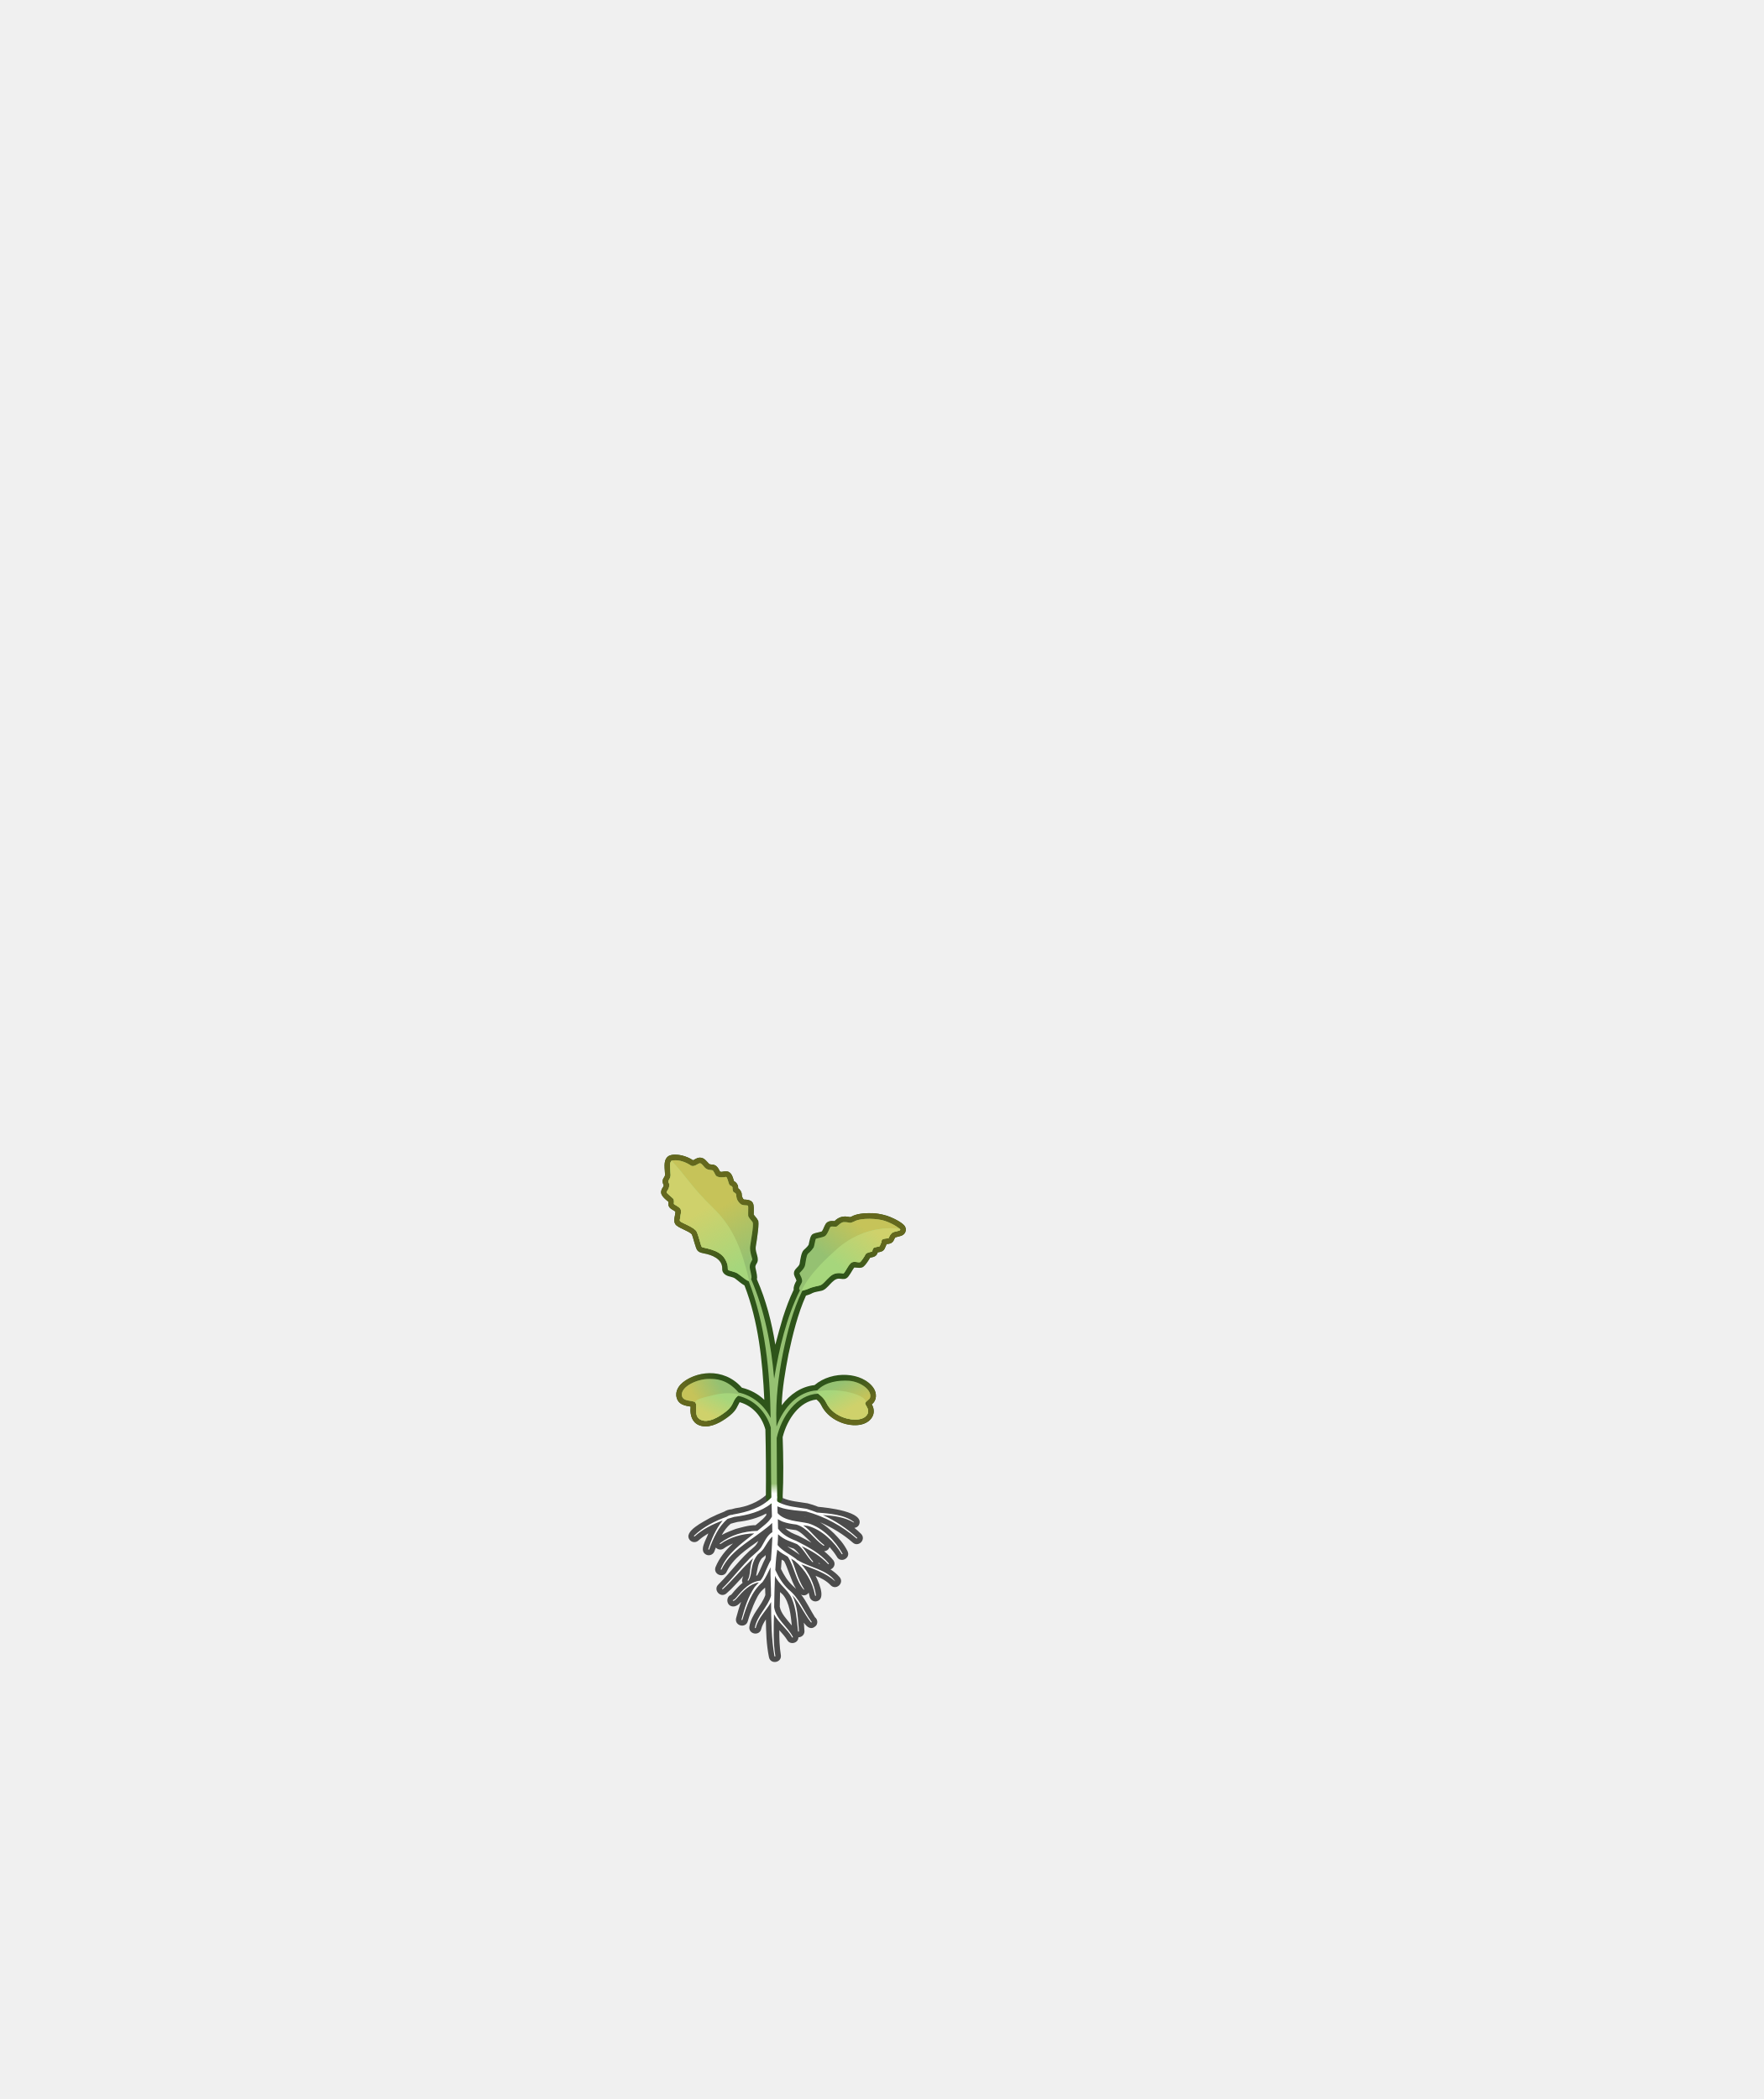
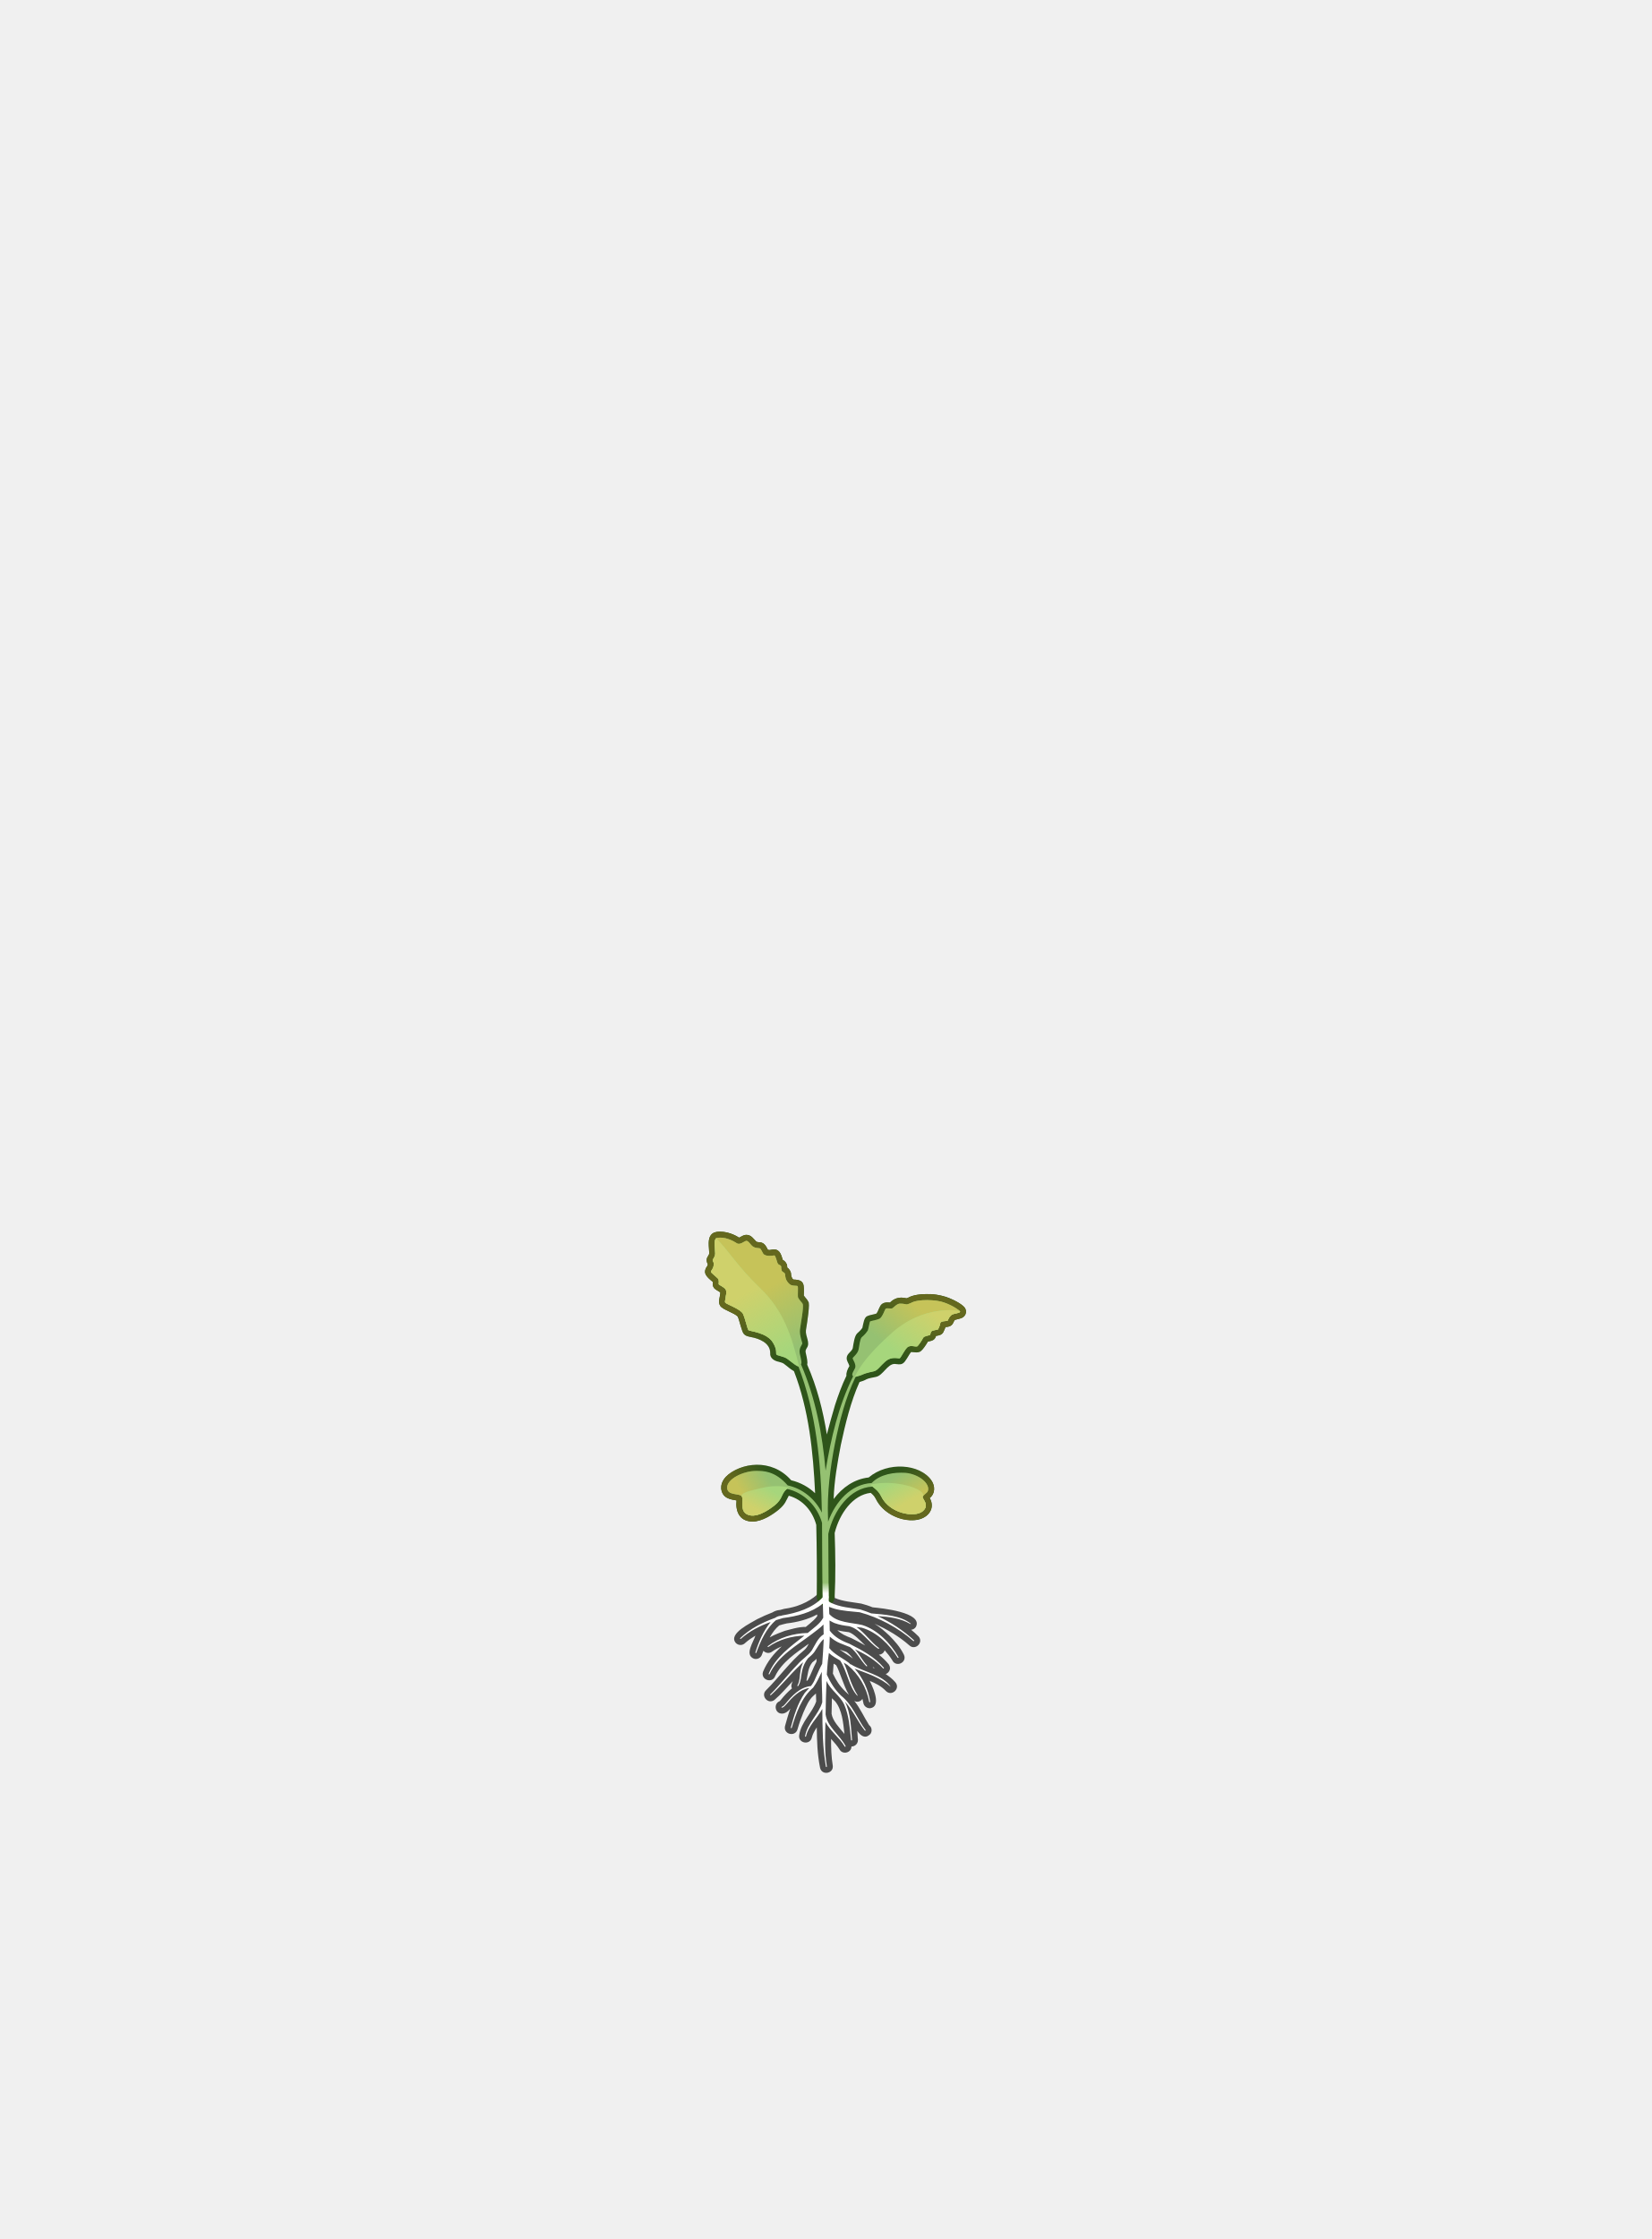
- <svg xmlns="http://www.w3.org/2000/svg" id="Layer_2" data-name="Layer 2" viewBox="0 0 394 469">
+ <svg xmlns="http://www.w3.org/2000/svg" id="Layer_2" data-name="Layer 2" viewBox="0 0 346 469">
  <defs>
    <linearGradient id="linear-gradient" x1="192.523" y1="318.46" x2="185.913" y2="307.011" gradientUnits="userSpaceOnUse">
      <stop offset="0" stop-color="#64681e" />
      <stop offset=".318" stop-color="#64681e" />
      <stop offset=".851" stop-color="#64681e" stop-opacity="0" />
      <stop offset="1" stop-color="#64681e" stop-opacity="0" />
    </linearGradient>
    <linearGradient id="linear-gradient-2" x1="152.92" y1="315.463" x2="165.221" y2="308.36" gradientUnits="userSpaceOnUse">
      <stop offset="0" stop-color="#64681e" />
      <stop offset=".206" stop-color="#64681e" />
      <stop offset=".757" stop-color="#64681e" stop-opacity="0" />
      <stop offset="1" stop-color="#64681e" stop-opacity="0" />
    </linearGradient>
    <linearGradient id="linear-gradient-3" x1="196.986" y1="269.519" x2="179.321" y2="290.571" gradientUnits="userSpaceOnUse">
      <stop offset="0" stop-color="#64681e" />
      <stop offset=".206" stop-color="#64681e" />
      <stop offset=".619" stop-color="#64681e" stop-opacity="0" />
      <stop offset="1" stop-color="#64681e" stop-opacity="0" />
    </linearGradient>
    <linearGradient id="linear-gradient-4" x1="151.45" y1="257.125" x2="168.735" y2="287.063" gradientUnits="userSpaceOnUse">
      <stop offset=".488" stop-color="#64681e" />
      <stop offset=".871" stop-color="#64681e" stop-opacity="0" />
      <stop offset="1" stop-color="#64681e" stop-opacity="0" />
    </linearGradient>
    <linearGradient id="linear-gradient-5" x1="191.973" y1="317.366" x2="186.599" y2="308.059" gradientUnits="userSpaceOnUse">
      <stop offset="0" stop-color="#c6c359" />
      <stop offset=".327" stop-color="#c6c359" />
      <stop offset=".861" stop-color="#c6c359" stop-opacity="0" />
      <stop offset="1" stop-color="#c6c359" stop-opacity="0" />
    </linearGradient>
    <linearGradient id="linear-gradient-6" x1="154.01" y1="314.84" x2="163.966" y2="309.092" gradientUnits="userSpaceOnUse">
      <stop offset=".003" stop-color="#c6c359" />
      <stop offset=".201" stop-color="#c6c359" />
      <stop offset=".756" stop-color="#c6c359" stop-opacity="0" />
      <stop offset="1" stop-color="#c6c359" stop-opacity="0" />
    </linearGradient>
    <linearGradient id="linear-gradient-7" x1="196.178" y1="270.488" x2="180.18" y2="289.553" gradientUnits="userSpaceOnUse">
      <stop offset="0" stop-color="#c6c359" />
      <stop offset=".201" stop-color="#c6c359" />
      <stop offset=".623" stop-color="#c6c359" stop-opacity="0" />
      <stop offset="1" stop-color="#c6c359" stop-opacity="0" />
    </linearGradient>
    <linearGradient id="linear-gradient-8" x1="152.071" y1="258.197" x2="168.039" y2="285.853" gradientUnits="userSpaceOnUse">
      <stop offset="0" stop-color="#c6c359" />
      <stop offset=".45" stop-color="#c6c359" />
      <stop offset=".879" stop-color="#c6c359" stop-opacity="0" />
      <stop offset="1" stop-color="#c6c359" stop-opacity="0" />
    </linearGradient>
    <linearGradient id="linear-gradient-9" x1="191.228" y1="317.796" x2="186.05" y2="308.827" gradientUnits="userSpaceOnUse">
      <stop offset="0" stop-color="#cfd16b" />
      <stop offset=".318" stop-color="#cfd16b" />
      <stop offset=".842" stop-color="#cfd16b" stop-opacity="0" />
      <stop offset="1" stop-color="#cfd16b" stop-opacity="0" />
    </linearGradient>
    <linearGradient id="linear-gradient-10" x1="157.329" y1="317.672" x2="161.994" y2="309.591" gradientUnits="userSpaceOnUse">
      <stop offset="0" stop-color="#cfd16b" />
      <stop offset=".199" stop-color="#cfd16b" />
      <stop offset=".746" stop-color="#cfd16b" stop-opacity="0" />
      <stop offset="1" stop-color="#cfd16b" stop-opacity="0" />
    </linearGradient>
    <linearGradient id="linear-gradient-11" x1="197.87" y1="271.922" x2="181.991" y2="290.847" gradientUnits="userSpaceOnUse">
      <stop offset="0" stop-color="#cfd16b" />
      <stop offset=".159" stop-color="#cfd16b" />
      <stop offset=".617" stop-color="#cfd16b" stop-opacity="0" />
      <stop offset="1" stop-color="#cfd16b" stop-opacity="0" />
    </linearGradient>
    <linearGradient id="linear-gradient-12" x1="149.45" y1="259.712" x2="165.46" y2="287.442" gradientUnits="userSpaceOnUse">
      <stop offset="0" stop-color="#cfd16b" />
      <stop offset=".404" stop-color="#cfd16b" />
      <stop offset=".877" stop-color="#cfd16b" stop-opacity="0" />
      <stop offset="1" stop-color="#cfd16b" stop-opacity="0" />
    </linearGradient>
    <linearGradient id="linear-gradient-13" x1="172.974" y1="335.222" x2="172.974" y2="331.102" gradientUnits="userSpaceOnUse">
      <stop offset="0" stop-color="#fff" />
      <stop offset=".349" stop-color="#fff" />
      <stop offset=".905" stop-color="#fff" stop-opacity="0" />
      <stop offset="1" stop-color="#fff" stop-opacity="0" />
    </linearGradient>
  </defs>
  <g id="CASE_2_Plants_LL_WH_CH" data-name="CASE 2 Plants LL WH CH">
    <g id="Day_28" data-name="Day 28">
      <g id="rectangle">
-         <rect width="394" height="469" fill="none" />
+         <rect width="346" height="469" fill="none" />
      </g>
      <g id="ROOTS_BACK" data-name="ROOTS BACK">
        <path d="m192.408,342.735c-.492-.502-.998-.935-1.509-1.345.395-.045.769-.242.995-.606,1.598-3.063-7.323-3.937-9.065-4.102-.754-.303-1.535-.571-2.366-.779-1.938-.332-3.845-.43-5.583-1.192-.001-.046-.003-.093-.005-.139-.001-2.137-3.047-2.582-3.659-.552-1.873,1.669-4.419,2.657-6.9,2.978-.29.063-.568.15-.851.228-.676.056-1.191.249-1.63.527-1.091.409-2.144.889-3.168,1.4-1.188.746-6.238,3.03-4.489,5.005.533.556,1.427.545,1.955-.012.625-.556,1.355-1.064,2.138-1.53-.412,1.338-2.33,4.007-.341,4.818.714.242,1.489-.15,1.719-.867.092-.253.193-.516.298-.783.467.517,1.255.613,1.816.177.599-.428,1.289-.787,2.018-1.09-1.618,1.484-3.031,3.156-3.909,5.299-.572,1.668,1.885,2.577,2.533.933,1.405-2.922,4.344-4.865,7.045-6.795-.262.508-.507.96-.944,1.334-2.998,2.42-5.266,5.705-7.974,8.378-1.261,1.164.381,3.103,1.738,2.055,1.449-1.237,2.508-2.556,3.819-3.921-.228.497-.423,1.073-.156,1.503-.876.721-1.656,1.578-2.345,2.435-.096.111-.183.202-.24.256-.004.004-.002.001-.005.004-1.327.503-1.005,2.708.621,2.594.688-.071,1.209-.551,1.628-1.042-.426,1.172-.767,2.379-1.119,3.662-.394,1.724,2.154,2.364,2.619.655.328-1.152.758-2.374,1.232-3.507.59-1.324,1.138-2.637,2.088-3.492.152-.115.353-.297.543-.489.014.554.024,1.107.054,1.663-.853,2.437-3.172,4.321-3.567,7.071-.242,1.715,2.284,2.173,2.656.479.185-.728.574-1.42,1.033-2.106.031,2.793.105,5.583.686,8.453.376,1.708,2.913,1.222,2.655-.488-.296-1.796-.358-3.662-.347-5.561.693.768,1.327,1.481,1.783,2.229.648,1.147,2.481.687,2.487-.63.766-.007,1.53-.658,1.329-1.714-.038-.513-.073-1.034-.11-1.557.759,1.074,1.656,1.725,2.723.671.454-.592.342-1.439-.25-1.893-1.002-1.559-1.894-3.58-3.106-5.076.53.375,1.368.172,1.712-.42.07.265.136.529.183.793.097.729.767,1.254,1.504,1.162,1.978-.342,1.085-3.265-.156-5.715,1.248.505,2.42,1.104,3.348,2.079,1.206,1.303,3.172-.458,2.013-1.8-.605-.691-1.288-1.237-2.014-1.7.725-.287,1.228-1.162.654-2.018-.636-.78-1.339-1.447-2.081-2.05.532-.014,1.069-.397,1.203-.937.624.693,1.176,1.411,1.596,2.098.79,1.619,3.2.463,2.437-1.163-.83-1.674-1.902-2.828-3.046-3.996-.899-.847-1.934-1.773-3.1-2.474,2.658,1.143,5.264,2.734,7.274,4.513,1.276,1.194,3.106-.647,1.9-1.916Zm-28.936,13.576c.086-.034.177-.061.259-.052-.093.01-.177.03-.259.052Zm13.747-10.336c.058.024.115.054.173.078.482.343.901.83,1.299,1.365-.892-.674-1.92-1.274-2.784-1.906.449.189.893.346,1.312.464Zm-12.789-4.366c-.639.251-2.035.721-3.165,1.371.571-1.002,1.237-1.894,1.994-2.511.538-.16,1.072-.306,1.587-.419,2.202-.248,4.414-.822,6.363-1.874.004.12.008.24.012.36-.205.3-.455.558-.74.842-.532.488-1.089.955-1.657,1.414-1.491-.057-3.458.591-4.393.817Zm5.768,6.607c.138-.111.273-.227.414-.334.173-.126.33-.268.475-.42-.011.21-.019.419-.029.629-.745,1.376-1.138,2.704-1.87,3.928-.076.015-.155.022-.23.04.3-1.354.331-2.704,1.24-3.843Zm4.031,10.768c.021-1.083.045-2.169.069-3.259.219.227.442.444.668.635,1.482,1.799,1.701,4.53,1.961,6.848-1.151-1.4-2.451-2.715-2.698-4.223Zm2.911-4.645c-1.238-1.203-1.904-2.256-2.636-3.774.043-.696.091-1.39.154-2.08.172.1.344.201.517.298.702,1.132,1.552,4.331,2.692,6.23-.23-.233-.474-.457-.727-.674Zm5.736-5.022c.014-.042.024-.085.034-.129.142.097.28.212.406.315-.146-.064-.293-.125-.44-.187Zm-4.468-6.169c-1.255-.493-2.145-.883-2.968-1.671.785.202,1.601.322,2.418.417,1.119.374,2.436,1.834,3.446,2.794-.939-.539-1.91-1.039-2.896-1.54Zm1.22-4.223c.091.009.184.018.275.027.033.009.068.022.101.031-.123-.021-.251-.039-.376-.058Z" fill="#4c4c4c" />
      </g>
      <path d="m202.162,273.968c-.33-.517-2.007-1.653-3.992-2.33-2.269-.706-5.782-.881-7.815.153-.135.045-.277.104-.413.163-1.564-.378-2.588.014-3.467.876-.589-.027-1.044-.107-1.661.297-.585.429-.71,1.413-1.185,2.025-.504.187-1.472.313-1.878.516-.705.239-.851,1.514-1.072,2.481-.45.649-.769.812-1.106,1.171-.545.569-.726,1.987-.912,3.106-.254.747-1.192,1.081-1.262,1.967-.064.671.406,1.133.567,1.741-.388.677-.71,1.375-.623,2.041-.978,2.02-1.708,4.058-2.383,6.115-.609,2.059-1.192,4.115-1.721,6.178-.802-5.009-2.055-9.927-4.115-14.605.125-.565-.032-1.277-.321-2.567-.079-.353.033-.578.223-.915.823-1.123-.324-2.449-.171-3.743.312-1.877.892-5.746.476-5.998-.168-.414-.636-.834-.914-1.252.045-2.279.227-3.31-2.178-3.361-.265-.138-.516-.722-.504-1.121.026-.492-.39-1.164-.809-1.39.008-.203.037-.602-.27-1.026-.229-.31-.455-.483-.663-.593-.282-.872-.515-2.116-1.74-2.177-.366-.014-.627.084-.973.117l-.061.002c-.113,0-.235-.023-.344-.063-.342-.666-.707-1.443-1.577-1.544-.248-.032-.665-.04-.832-.141-.578-.561-1.081-1.474-2.161-1.427l-.131.016c-.527.079-.868.362-1.301.574-1.715-1.09-3.257-1.256-4.037-1.256-1.137,0-1.488.319-1.62.439-1.115,1.019-.621,2.743-.614,4.136-.104.518-.604.778-.53,1.503.031.346.149.595.227.739-.005.051-.018.136-.046.264-1.112,1.516-.359,2.257,1.105,3.447-.013.411-.132.833.328,1.359.306.32.826.522,1.226.832.012.932-.575,1.977.001,2.828.482.78,3.007,1.486,3.648,2.232.373.72.848,3.289,1.334,3.69.323.353.711.44,1.354.584,1.727.303,4.141,1.205,4.122,3.358-.096,1.074.843,1.66,1.787,1.841.355.098.842.233,1.054.396,1.201.891,1.11.964,2.134,1.574,3.13,8.058,4.033,16.945,4.433,25.561-1.333-1.265-3.007-2.228-5.016-2.714-4.137-4.718-10.625-3.713-13.709-.689-.874.95-.998,1.852-.949,2.441.243,2.144,2.129,2.264,3.213,2.471-.235,2.116.484,4.389,3.343,4.426,2.081 0,4.298-1.525,5.435-2.435,1.478-1.205,1.586-1.957,2.17-2.979,3.069.869,5.006,3.348,5.753,6.107.125,5.035.151,10.093.106,15.09.055,2.441,3.606,2.489,3.747.072.221-4.386.166-8.949.006-13.463,1.034-4.096,3.811-7.987,7.552-8.403.398.324.771.672,1.072,1.283,1.501,3.053,4.975,4.444,7.569,4.444,3.201.109,5.066-2.455,3.71-4.655,1.127-.802,1.211-2.466.377-3.664-2.434-3.517-9.141-4.011-13.159-.629-3.007.333-5.503,2.077-7.337,4.515.114-3.775.813-7.7,1.508-11.35.948-4.408,2.066-9.053,3.911-13.156.522-.147,1.053-.331,1.469-.581.459-.246,1.512-.373,1.989-.499,1.474-.307,2.376-2.697,3.893-2.713.569.02,1.176.237,1.69-.087.605-.295,1.237-1.777,1.765-2.407.67.02,1.532.264,2.085-.221.401-.315,1.053-1.271,1.428-1.939.38-.123.752-.151,1.068-.324.44-.243.583-.64.644-.882.584-.123,1.338-.17,1.635-1.033.116-.252.274-.595.352-.838.44-.035,1.279-.073,1.635-.914.107-.267.215-.455.331-.583.783-.262,1.806-.226,2.225-1.199.176-.427.13-.903-.128-1.308Z" fill="#2e541a" />
      <g id="ROOTS">
        <path d="m191.506,343.6c-2.243-2.076-4.85-3.797-7.646-5.081,2.364.143,4.777.43,6.854,1.647.046.027.106.012.135-.034-2.145-1.761-5.599-1.936-8.306-2.178-.759-.304-1.526-.586-2.306-.822-2.108-.347-4.254-.474-6.171-1.413-.156-.082-.3-.185-.412-.287-.01-.287-.021-.575-.028-.861-.003-.834-1.263-.804-1.25.011-2.142,2.305-5.443,3.286-8.477,3.796-.103.033-.205.069-.307.103-.028-.006-.054-.014-.088-.012-.438.042-.79.208-1.101.42-2.678.969-5.262,2.265-7.318,4.253-.093.097.062.23.144.138,1.776-1.6,3.978-2.712,6.251-3.534-.022.025-.047.051-.069.076-1.482,1.858-2.447,4.066-3.148,6.315-.038.124.155.179.191.059.924-2.472,2.064-5.107,4.128-6.825.487-.156.973-.304,1.458-.437,2.917-.376,6.018-1.125,8.358-3.035.02.99.049,1.975.084,2.955-.656,1.285-2.157,2.262-3.269,3.214-.014-.002-.024-.008-.039-.008-2.974.067-5.944.955-8.309,2.762-.102.081.026.236.124.157,2.157-1.531,4.905-2.298,7.54-2.359-2.89,2.272-6.064,4.507-7.484,7.981-.046.123.147.186.188.069,1.768-3.833,5.719-5.975,8.951-8.453.817-.65,1.653-1.19,2.344-1.936.022.685.034,1.369.042,2.052-1.254.787-1.773,2.227-2.493,3.389-.808,1.137-2.076,1.857-2.974,2.929-1.981,2.009-3.698,4.316-5.708,6.268-.116.081.021.244.121.159,2.112-1.921,3.861-4.138,5.92-6.097.264-.294.557-.559.859-.814-.265.558-.461,1.148-.558,1.752-.213,1.077-.12,2.214-.664,3.124-.068.109.097.216.167.11.617-.948.565-2.119.816-3.17.196-.976.635-1.87,1.241-2.641.471-.387.928-.785,1.299-1.266.685-.993,1.187-2.084,1.984-2.738-0.0.035.001.07.001.106-.055,1.691-.208,3.379-.315,5.068-.555.99-.958,2.016-1.416,3.001-.251.667-.571,1.186-.943,1.662-2.317.229-3.994,2.058-5.387,3.761-.204.232-.449.501-.68.568-.154.011-.132.23.017.199.4-.117.583-.4.817-.628,1.308-1.521,2.847-3.171,4.895-3.504-.293.336-.602.667-.94,1.029-1.505,2.199-2.261,4.736-2.942,7.271-.032.128.166.17.194.049.926-3.065,2.019-6.292,4.495-8.421.743-1.007,1.251-2.178,1.802-3.301-.071,2.121.111,4.247.1,6.367-.713,2.516-3.15,4.427-3.603,7.109-.019.127.176.161.197.033.505-2.22,2.327-3.792,3.419-5.742.032,4.05.055,8.089.754,12.095.023.13.222.08.196-.038-.51-3.085-.379-6.227-.299-9.351.984,1.925,2.971,3.313,4.049,5.18.065.111.235.009.173-.1-1.183-2.306-3.826-4.013-4.189-6.643.046-2.332.088-4.67.192-7.004.871,1.944,2.836,3.049,3.706,4.953,1.04,2.334,1.16,4.901,1.444,7.431.015.128.209.099.197-.022-.249-2.649-.244-5.618-1.503-8.042,1.703,1.789,2.645,4.16,4.193,6.078.095.088.228-.063.134-.147-1.748-2.311-2.719-5.264-5.098-7.149-.002-.002-.003-.005-.005-.007-1.342-1.271-2.232-2.743-3.001-4.408.056-.96.119-1.919.212-2.874.09-.553.162-1.109.219-1.667.717.644,1.533,1.112,2.355,1.574,1.465,2.203,1.809,5.457,3.61,7.399.047-.029.061-.091.031-.138-.719-1.164-1.267-2.421-1.716-3.715-.382-1.028-.669-2.101-1.176-3.115.264.156.527.317.781.492,2.345,1.904,4.031,4.763,4.567,7.742.019.13.213.099.198-.025-.371-2.547-1.542-4.997-3.257-6.936,2.727,1.048,5.417,1.881,7.587,3.821-1.802-2.634-5.695-3.09-8.324-4.697-.045-.033-.098-.038-.15-.035-.103-.096-.2-.2-.306-.292-1.351-1.029-3.089-1.797-4.12-3.106.056-.8.093-1.602.103-2.406.65.58,1.39,1.077,2.188,1.397.686.252,1.376.524,2.062.813,1.406.991,2.191,2.773,3.416,3.995.092.093.236-.054.139-.144-.941-1.01-1.593-2.349-2.525-3.396,2.183,1.004,4.263,2.255,5.89,3.981.073.116.242-.005.167-.111-1.918-2.288-4.63-3.724-7.261-5.05-1.6-.592-3.039-1.36-4.077-2.729-.006-.71-.021-1.42-.044-2.129.417.26.846.463,1.065.55.996.362,2.025.529,3.061.652,2.482.685,3.975,3.333,6.093,4.724.102.074.222-.084.119-.161-1.707-1.287-2.925-3.153-4.688-4.394.366.041.731.084,1.095.138,3.143.89,5.829,3.546,7.525,6.28.057.121.235.027.181-.086-1.648-2.893-4.353-5.751-7.609-6.757-2.257-.516-5.315-.481-6.89-2.289-.02-.507-.04-1.013-.06-1.517.398.173.833.286,1.251.426,1.688.449,3.491.531,5.184.715,4.068,1.107,8.054,3.239,11.234,6.016.096.095.229-.049.144-.139Z" fill="#fff" />
      </g>
-       <path d="m188.821,307.223c-1.24 0-5.446.217-7.488,3.006,0,0-.575.786-.575.786l.621.75c.728.849,1.579,1.095,2.122,2.225,1.927,3.822,7.447,5.703,10.576,3.557,1.719-1.409,1.117-2.99.703-3.768,1.127-.801,1.21-2.466.377-3.664-1.126-1.753-3.934-2.981-6.337-2.891h0Z" fill="url(#linear-gradient)" />
+       <path d="m188.821,307.223c-1.24 0-5.446.217-7.488,3.006l-.575.786.621.75c.728.849,1.579,1.095,2.122,2.225,1.927,3.822,7.447,5.703,10.576,3.557,1.719-1.409,1.117-2.99.703-3.768,1.127-.801,1.21-2.466.377-3.664-1.126-1.753-3.934-2.981-6.337-2.891h0Z" fill="url(#linear-gradient)" />
      <path d="m158.478,306.852c-3.071.012-7.504,1.851-7.372,4.969.243,2.144,2.129,2.264,3.213,2.471-.235,2.115.484,4.389,3.343,4.426,2.081 0,4.298-1.525,5.435-2.435,1.194-.955,1.598-1.824,1.894-2.459.256-.549.384-.824,1.022-1.195l1.253-.729-.904-1.132c-3.223-3.973-6.197-3.891-7.882-3.916h0Z" fill="url(#linear-gradient-2)" />
      <path d="m194.277,271.101c-1.234-.087-3.142.183-3.922.69-.135.045-.277.104-.413.163-1.564-.378-2.588.014-3.467.876-.587-.027-1.043-.107-1.661.297-.585.429-.71,1.413-1.185,2.025-.504.187-1.472.313-1.878.516-.705.239-.851,1.514-1.073,2.481-.45.649-.769.813-1.106,1.171-.545.569-.726,1.987-.912,3.106-.254.747-1.192,1.081-1.262,1.967-.064.671.406,1.133.566,1.741-.573 1-1.025,2.045-.183,2.966l.167.321c.261.105.67.268.93.372.89-.2,1.925-.429,2.672-.877.458-.246,1.512-.373,1.989-.499,1.475-.308,2.376-2.696,3.893-2.713.569.02,1.176.237,1.69-.087.605-.295,1.237-1.777,1.765-2.407.67.02,1.532.264,2.085-.221.401-.315,1.053-1.271,1.428-1.939.381-.123.752-.151,1.068-.324.44-.243.583-.64.644-.882.584-.123,1.338-.17,1.635-1.033.116-.252.274-.595.352-.838.44-.035,1.279-.073,1.635-.914.107-.267.215-.455.331-.583.783-.262,1.806-.226,2.225-1.199.176-.427.13-.903-.128-1.308-.961-1.395-5.426-3.167-7.885-2.867h0Z" fill="url(#linear-gradient-3)" />
      <path d="m150.836,257.998c-2.997-.008-2.275,2.606-2.233,4.575-.104.518-.604.778-.53,1.503.031.346.149.595.227.739-.005.051-.018.136-.046.264-1.112,1.516-.359,2.257,1.105,3.447-.013.411-.132.833.328,1.359.306.32.826.522,1.226.832.012.932-.575,1.977.001,2.828.482.78,3.007,1.486,3.648,2.232.373.72.848,3.289,1.334,3.69.323.353.711.44,1.354.584,1.728.303,4.14,1.205,4.122,3.358-.095,1.074.842,1.66,1.787,1.841.355.098.842.233,1.054.396,1.25.94,1.267,1.085,2.396,1.73.349.049.92.129,1.273.179.136-.141.493-.565.624-.683.899-.899.771-1.466.298-3.577-.151-.607.406-1.003.515-1.614.133-.938-.595-2.003-.464-3.044.312-1.875.892-5.748.476-5.998-.168-.414-.636-.834-.914-1.252.045-2.279.227-3.31-2.178-3.361-.265-.138-.516-.722-.504-1.121.026-.492-.39-1.164-.809-1.39.008-.203.037-.602-.27-1.026-.229-.31-.455-.483-.663-.593-.282-.872-.515-2.116-1.74-2.177-.366-.014-.627.084-.973.117l-.061.002c-.113,0-.235-.023-.344-.063-.342-.666-.707-1.443-1.577-1.544-.248-.032-.665-.04-.832-.141-.578-.561-1.081-1.474-2.161-1.427l-.132.016c-.527.079-.868.362-1.301.574-1.715-1.09-3.257-1.256-4.037-1.256h0Z" fill="url(#linear-gradient-4)" />
      <path d="m201.108,274.64c-.078-.122-1.368-1.146-3.341-1.819-1.703-.606-5.432-.765-6.986.146-.264.08-.55.26-.843.26-.35-.072-.935-.179-1.348-.163-.668-.01-1.33.8-1.616.972-.281.121-.686.005-1.01.019-.174-0-.327.019-.421.087-.098.07-.693,1.826-1.292,2.105-.53.246-1.771.452-1.935.535-.135.069-.391,1.746-.51,1.928-.584.898-1.19,1.31-1.28,1.416-.359.424-.479,1.68-.638,2.529-.17.909-1.231,1.677-1.245,1.845-.022.25.9,1.404.457,2.165-.754,1.297-.548,1.429-.359,1.63-3.073,6.175-4.634,12.989-5.766,19.755-.663-7.65-2.096-15.164-5.157-22.279.195-.274.125-.599-.235-2.202-.256-1.141.443-1.808.51-2.137.045-.221-.615-1.697-.482-2.928.124-1.149.844-4.709.564-5.386-.07-.17-.682-.776-.957-1.298-.136-.258.048-2.268-.091-2.405-.17-.167-.775-.015-1.353-.225-.212-.077-.679-.395-1.014-1.044-.286-.554-.25-1.286-.314-1.383-.187-.281-.561-.333-.642-.555-.232-.635-.06-.848-.153-.974-.281-.38-.375-.174-.631-.47-.268-.31-.471-1.774-.803-1.793-.629.118-1.656.22-2.221-.248-.16-.109-.561-1.216-.84-1.248-.381-.044-.917-.047-1.359-.328-.541-.337-.971-1.274-1.445-1.229-.446.081-1.353.963-2.006.485-1.747-1.077-3.064-1.338-4.288-1.041-.553.504-.226,1.824-.205,3.193.011.756-.549,1.255-.535,1.411.037.413.403.332.144,1.439-.089.379-.493.737-.491,1.027.001.167,1.056.978,1.452,1.384.327.334.112,1.149.172,1.213.15.159,1.451.747,1.535,1.271.164,1.017-.368,2.271-.181,2.548.228.337,3.232,1.363,3.711,2.34.478.978.922,3.18,1.157,3.437.235.257,3.841.444,5.143,2.634.871,1.465.589,2.175.687,2.417.135.332,1.56.395,2.324.98,1.789,1.368,1.198,1.006,2.06,1.52l.241.034c3.755,9.732,4.76,20.284,4.927,30.633-1.426-2.854-4.029-5.022-7.164-5.702-2.707-3.107-5.159-3.022-6.558-3.036-2.779,0-6.283,1.754-6.127,3.614.139,1.65,2.634.999,3.081,1.758.426.724-.402,2.704.852,3.586,1.919,1.262,4.7-.727,6.032-1.753,1.788-1.43,1.306-2.437,2.585-3.432,3.532.776,6.334,3.592,7.33,7.108.058,5.177-0,10.361.143,15.517.007.828,1.245.797,1.25,0-.057-4.358-.029-8.775-.08-13.199,1.079-4.899,4.518-9.685,9.255-9.901.549.446,1.284.942,1.823,2.039,1.266,2.575,4.232,3.745,6.447,3.745.932,0,1.731-.207,2.214-.604,1.701-1.394-.293-2.704.056-3.14.427-.533.939-.766,1.055-1.113.547-1.637-2.019-3.581-4.673-3.816-2.316-.164-5.332.26-7.094,2.138-4.331.234-7.548,3.815-9.125,8.098-.006-.295-.014-.589-.021-.883-.2-5.156.46-10.407,1.454-15.491.979-4.764,2.207-9.562,4.323-13.954.556-.134,1.219-.32,1.645-.576.622-.374,2.007-.549,2.291-.63.689-.196,1.272-1.111,2.248-1.973,1.061-.982,2.082-.771,3.058-.71.53-.384,1.217-2.74,2.441-2.573.497-.021.908.173,1.258.046.201-.158.884-1.102,1.231-1.794.179-.357,1.285-.499,1.433-.58.059-.032.076-.662.395-.831.387-.205,1.257-.246,1.295-.366.065-.207.396-.806.412-1.097.048-.848,1.493-.467,1.612-.755.045-.108.248-.656.671-1.06.505-.482,2.163-.402,1.858-.881Z" fill="#95c172" />
      <path d="m182.342,310.968c1.622-2.215,5.318-2.639,7.382-2.457,2.654.235,5.219,2.179,4.673,3.816-.116.348-.628.581-1.055,1.113-.349.435,1.645,1.745-.056,3.14-1.633,1.339-6.863.517-8.661-3.142-.712-1.448-1.767-1.849-2.281-2.471Z" fill="url(#linear-gradient-5)" />
      <path d="m165.384,311.548c-2.803-3.509-5.456-3.436-6.859-3.446-2.787-.02-6.33,1.744-6.173,3.614.139,1.65,2.634.999,3.081,1.758.426.724-.402,2.704.852,3.586,1.782,1.253,4.691-.68,6.032-1.753,1.984-1.587,1.166-2.652,3.068-3.759Z" fill="url(#linear-gradient-6)" />
      <path d="m201.108,274.64c.305.479-1.353.399-1.858.881-.423.404-.626.952-.671,1.06-.119.288-1.564-.093-1.612.755-.017.29-.347.89-.412,1.097-.038.119-.908.161-1.295.366-.319.169-.336.798-.395.831-.147.081-1.254.223-1.433.58-.347.693-1.03,1.637-1.231,1.794-.245.192-1.556-.355-2.13.242s-1.335,2.151-1.568,2.285-1.599-.577-3.058.71c-.976.861-1.559,1.776-2.248,1.973-.284.081-1.669.256-2.291.63-.498.3-1.332.509-1.925.643l-.138-.055c-.172-.331-.645-.213.257-1.766.443-.762-.479-1.915-.457-2.165.015-.168,1.075-.936,1.245-1.845.159-.849.279-2.105.638-2.529.09-.106.695-.518,1.28-1.416.119-.182.375-1.86.51-1.928.164-.083,1.405-.289,1.935-.535.599-.279,1.195-2.035,1.292-2.105.295-.212,1.175.051,1.431-.105.269-.164.858-.874,1.49-.967.147-.022.988.023,1.253.12.369.135.733-.122,1.063-.222,1.582-.955,5.624-.689,6.986-.146,1.973.673,3.263,1.697,3.341,1.819Z" fill="url(#linear-gradient-7)" />
      <path d="m150.057,259.361c-.553.503-.226,1.823-.205,3.193.011.756-.549,1.255-.535,1.411.037.413.403.332.144,1.439-.089.379-.493.737-.491,1.027.001.167,1.056.978,1.452,1.384.327.334.112,1.149.172,1.213.15.159,1.451.747,1.535,1.271.164,1.017-.368,2.271-.181,2.548.228.337,3.232,1.363,3.711,2.34s.922,3.18,1.157,3.437,3.841.444,5.143,2.634c.871,1.465.589,2.175.687,2.417.135.332,1.56.395,2.324.98,1.789,1.368,1.198,1.006,2.06,1.52l.364.051c.623-.695.71-.329.189-2.656-.256-1.141.443-1.808.51-2.138.045-.221-.615-1.697-.482-2.928.124-1.149.844-4.709.564-5.386-.07-.17-.682-.776-.957-1.298-.136-.258.048-2.268-.091-2.405-.17-.167-.775-.015-1.353-.225-.212-.077-.679-.395-1.014-1.044-.286-.554-.25-1.286-.314-1.383-.187-.281-.561-.333-.642-.555-.232-.635-.06-.848-.153-.974-.281-.38-.375-.174-.631-.47-.268-.31-.471-1.774-.803-1.793-.618.116-1.661.221-2.221-.248-.16-.109-.561-1.216-.84-1.248-.381-.044-.917-.047-1.359-.328-.537-.341-1.001-1.293-1.445-1.229s-1.289.963-2.005.485c-2.198-1.465-4.147-1.169-4.288-1.041Z" fill="url(#linear-gradient-8)" />
      <g id="leaf_1_right_hi" data-name="leaf 1 right hi">
        <path d="m182.342,310.968c3.172-.665,5.766-.236,7.36.132,2.961.683,4.066,1.808,3.64,2.341-.349.435,1.645,1.745-.056,3.14-1.633,1.339-6.863.517-8.661-3.142-.712-1.448-1.767-1.849-2.281-2.471Z" fill="#a6d67c" />
      </g>
      <g id="leaf_1_left_hi" data-name="leaf 1 left hi">
        <path d="m165.384,311.548c-2.223-.385-3.913-.321-5.804.14-2.031.495-4.594,1.027-4.147,1.785.426.724-.402,2.704.852,3.586,1.782,1.253,4.691-.68,6.032-1.753,1.984-1.587,1.166-2.652,3.068-3.759Z" fill="#a6d67c" />
      </g>
      <g id="leaf_2_right_hi" data-name="leaf 2 right hi">
        <path d="m201.108,274.64c.305.479-1.353.399-1.858.881-.423.404-.626.952-.671,1.06-.119.288-1.564-.093-1.612.755-.017.29-.347.89-.412,1.097-.038.119-.908.161-1.295.366-.319.169-.336.798-.395.831-.147.081-1.254.223-1.433.58-.347.693-1.03,1.637-1.231,1.794-.245.192-1.556-.355-2.13.242s-1.335,2.151-1.568,2.285-1.599-.577-3.058.71c-.976.861-1.559,1.776-2.248,1.973-.284.081-1.588.376-2.291.63-1.644.595-1.823.564-1.823.564,1.958-4.156,6.492-8.004,7.46-8.909,6.777-6.336,14.487-4.981,14.565-4.859Z" fill="#a6d67c" />
      </g>
      <g id="leaf_2_left_hi" data-name="leaf 2 left hi">
        <path d="m150.057,259.361c-.553.503-.226,1.823-.205,3.193.011.756-.549,1.255-.535,1.411.037.413.403.332.144,1.439-.089.379-.493.737-.491,1.027.001.167,1.056.978,1.452,1.384.327.334.112,1.149.172,1.213.15.159,1.451.747,1.535,1.271.164,1.017-.368,2.271-.181,2.548.228.337,3.232,1.363,3.711,2.34s.922,3.18,1.157,3.437,3.841.444,5.143,2.634c.871,1.465.589,2.175.687,2.417.135.332,1.56.395,2.324.98,1.789,1.368,2.468,1.646,2.468,1.646-1.576-6.544-3.29-11.779-8.212-16.504-4.567-4.384-6.171-7.28-9.169-10.435Z" fill="#a6d67c" />
      </g>
      <g id="leaf_1_right_hi_yellow" data-name="leaf 1 right hi yellow">
        <path d="m182.342,310.968c3.172-.665,5.766-.236,7.36.132,2.961.683,4.066,1.808,3.64,2.341-.349.435,1.645,1.745-.056,3.14-1.633,1.339-6.863.517-8.661-3.142-.712-1.448-1.767-1.849-2.281-2.471Z" fill="url(#linear-gradient-9)" />
      </g>
      <g id="leaf_1_left_hi_yellow" data-name="leaf 1 left hi yellow">
        <path d="m165.384,311.548c-2.223-.385-3.913-.321-5.804.14-2.031.495-4.594,1.027-4.147,1.785.426.724-.402,2.704.852,3.586,1.782,1.253,4.691-.68,6.032-1.753,1.984-1.587,1.166-2.652,3.068-3.759Z" fill="url(#linear-gradient-10)" />
      </g>
      <g id="leaf_2_right_hi_yellow" data-name="leaf 2 right hi yellow">
        <path d="m201.108,274.64c.305.479-1.353.399-1.858.881-.423.404-.626.952-.671,1.06-.119.288-1.564-.093-1.612.755-.017.29-.347.89-.412,1.097-.038.119-.908.161-1.295.366-.319.169-.336.798-.395.831-.147.081-1.254.223-1.433.58-.347.693-1.03,1.637-1.231,1.794-.245.192-1.556-.355-2.13.242s-1.335,2.151-1.568,2.285-1.599-.577-3.058.71c-.976.861-1.559,1.776-2.248,1.973-.284.081-1.588.376-2.291.63-1.644.595-1.823.564-1.823.564,1.958-4.156,6.492-8.004,7.46-8.909,6.777-6.336,14.487-4.981,14.565-4.859Z" fill="url(#linear-gradient-11)" />
      </g>
      <g id="leaf_2_left_hi_yellow" data-name="leaf 2 left hi yellow">
        <path d="m150.057,259.361c-.553.503-.226,1.823-.205,3.193.011.756-.549,1.255-.535,1.411.037.413.403.332.144,1.439-.089.379-.493.737-.491,1.027.001.167,1.056.978,1.452,1.384.327.334.112,1.149.172,1.213.15.159,1.451.747,1.535,1.271.164,1.017-.368,2.271-.181,2.548.228.337,3.232,1.363,3.711,2.34s.922,3.18,1.157,3.437,3.841.444,5.143,2.634c.871,1.465.589,2.175.687,2.417.135.332,1.56.395,2.324.98,1.789,1.368,2.468,1.646,2.468,1.646-1.576-6.544-3.29-11.779-8.212-16.504-4.567-4.384-6.171-7.28-9.169-10.435Z" fill="url(#linear-gradient-12)" />
      </g>
      <path id="root_main_fade" data-name="root main fade" d="m172.375,334.573l-.064-2.813c-.021-.866,1.297-.905,1.325-.038.006.018-.016,2.829-.012,2.849-.006.813-1.242.814-1.25.002Z" fill="url(#linear-gradient-13)" />
    </g>
  </g>
</svg>
